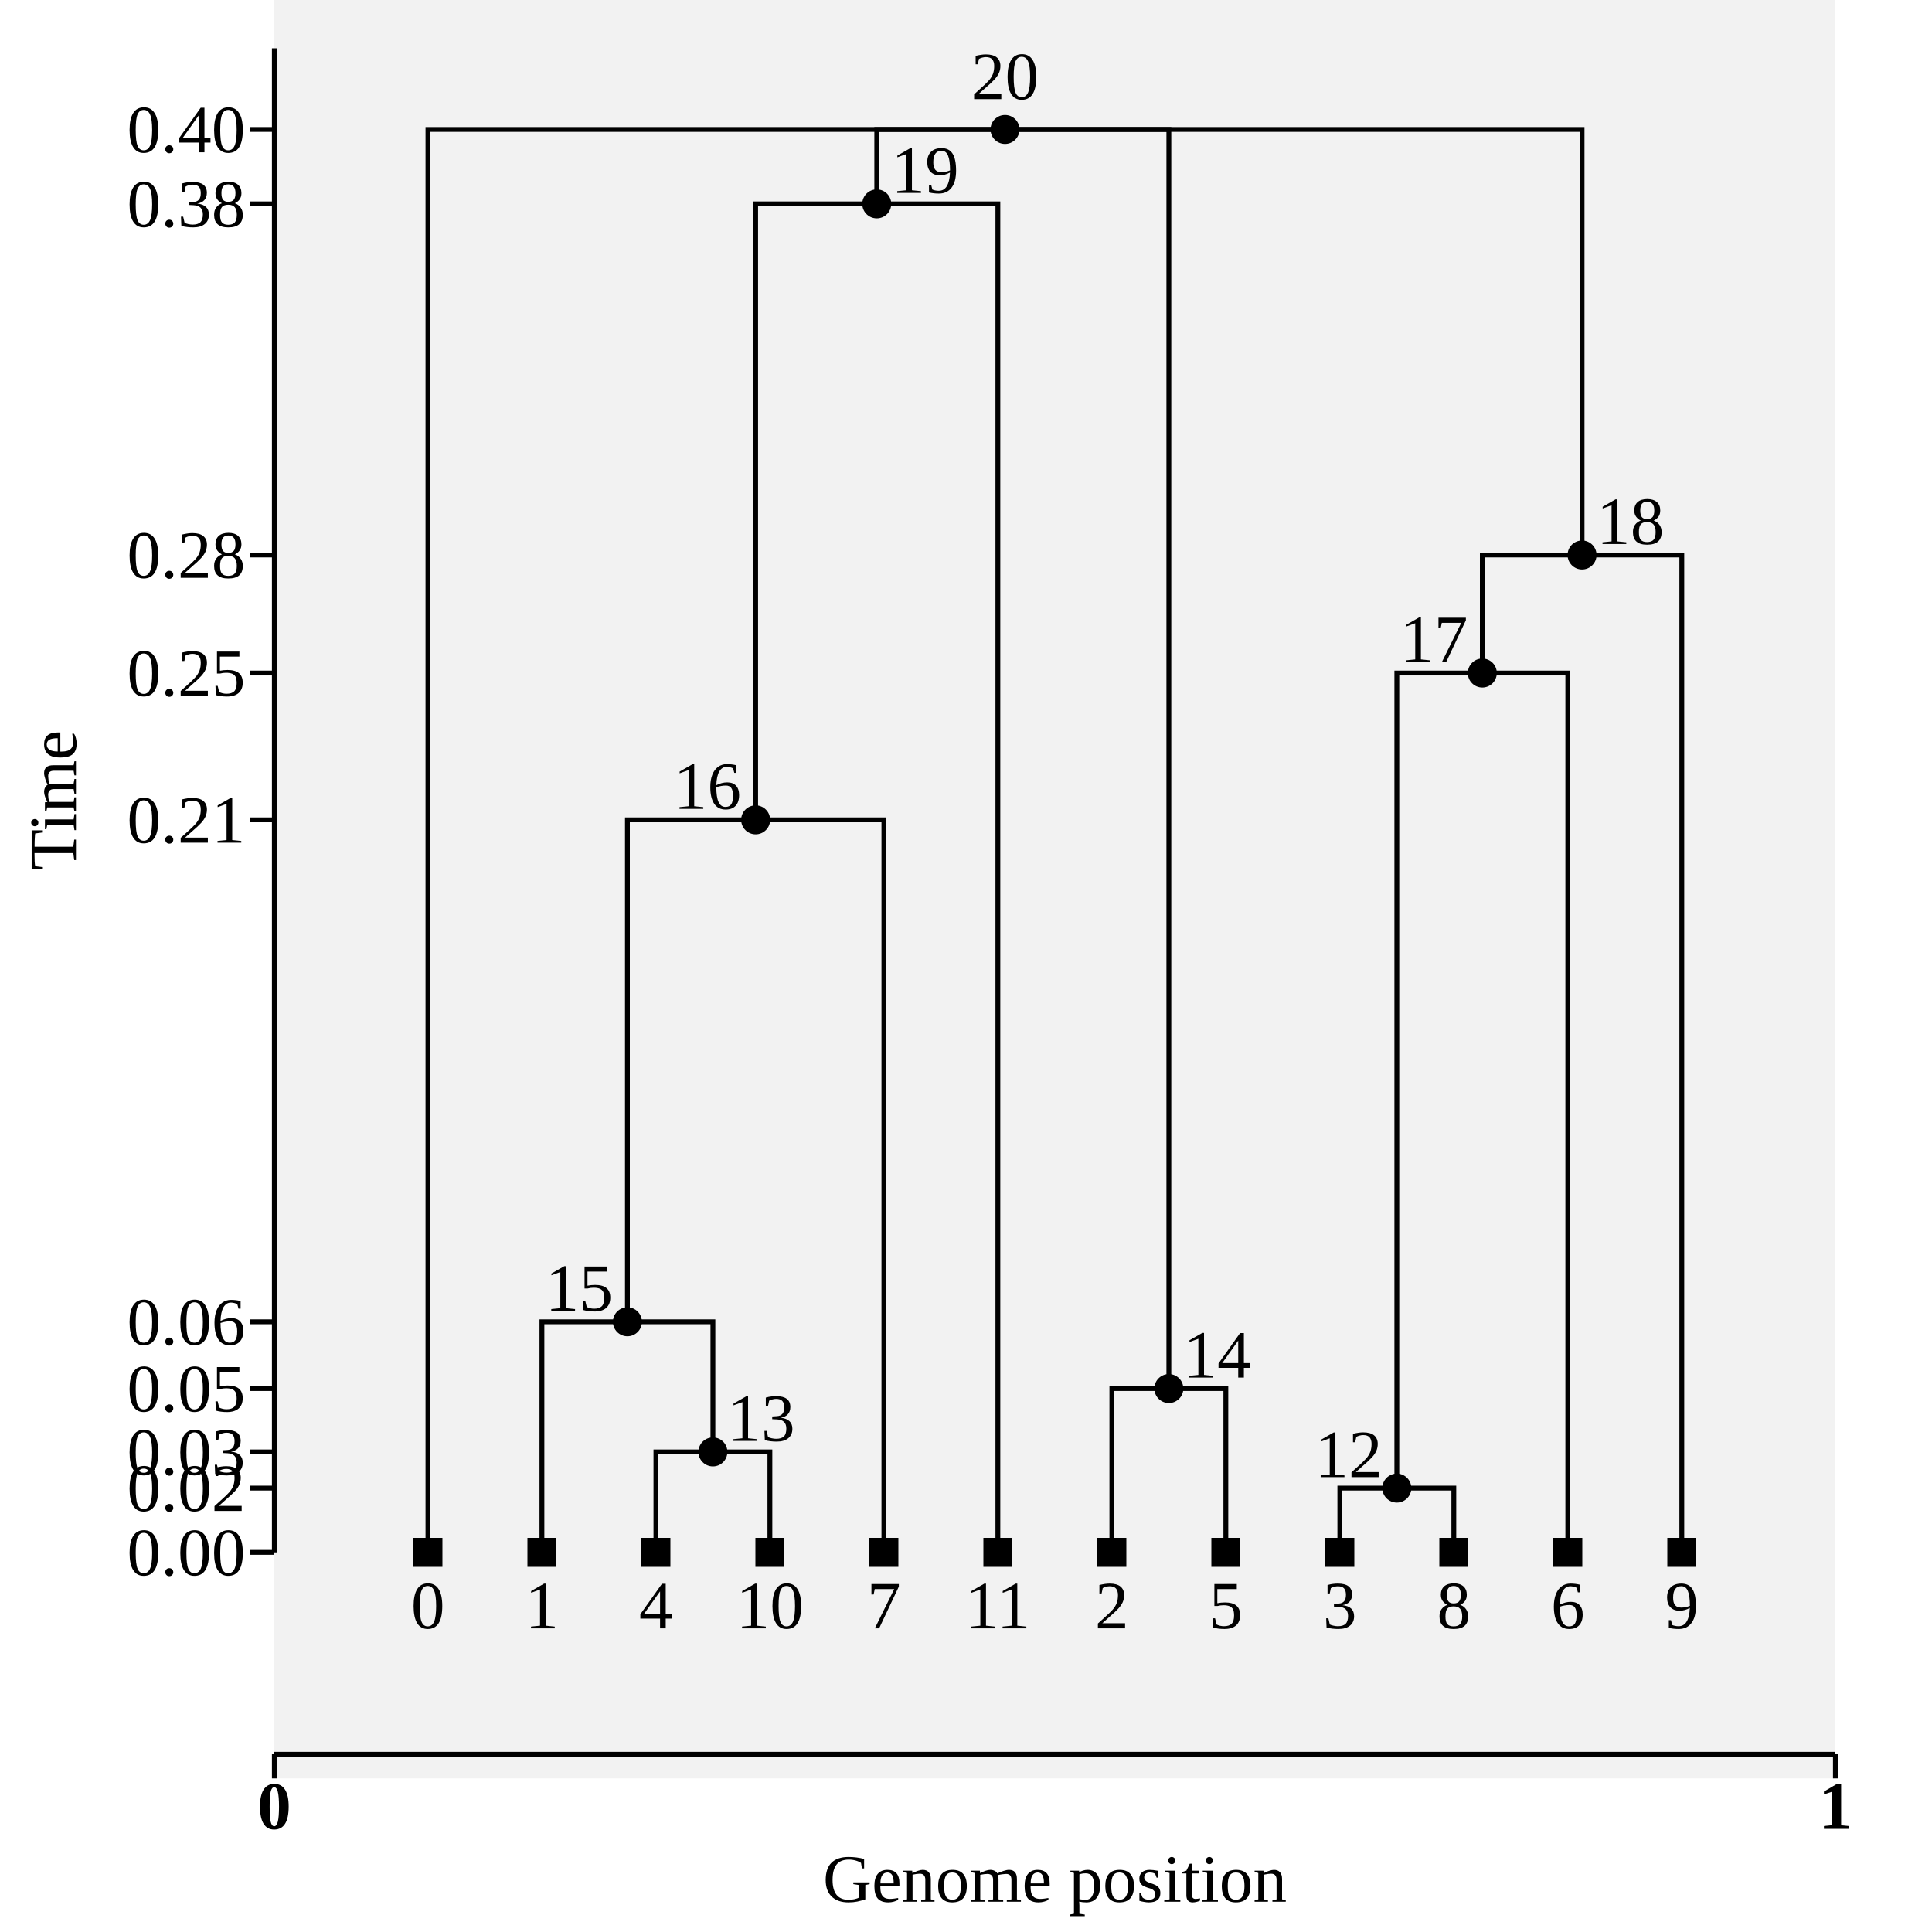
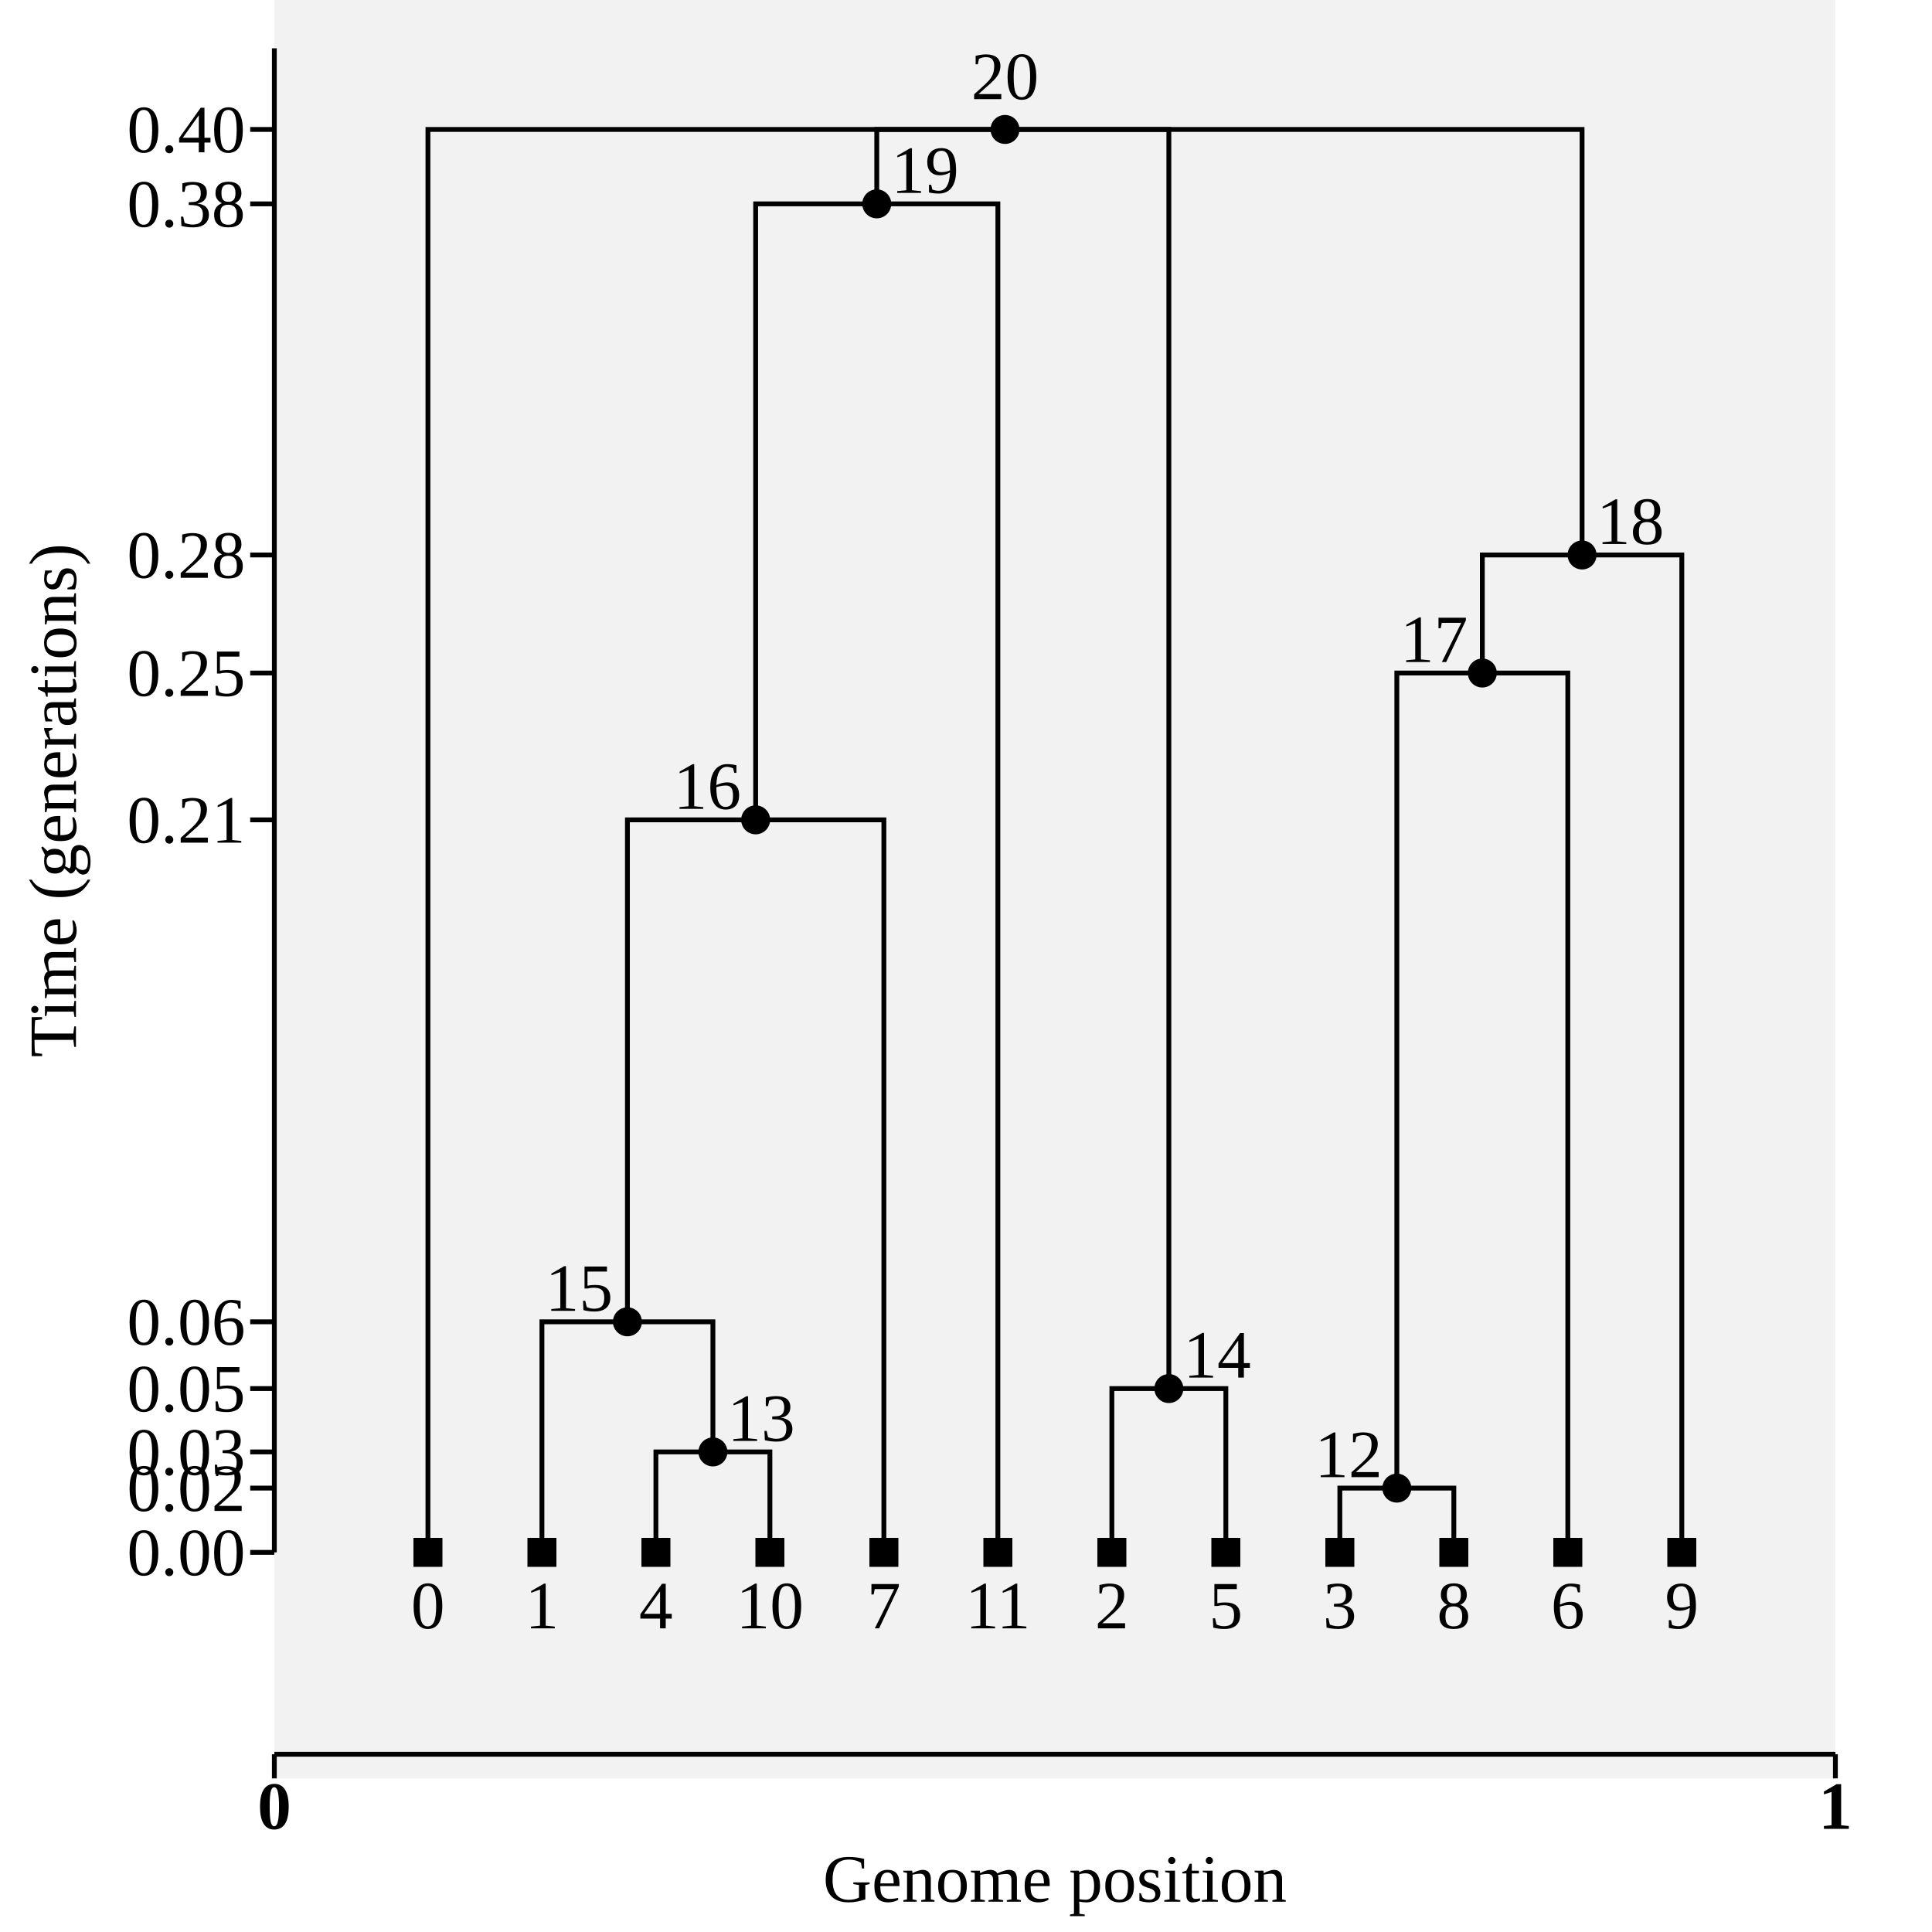
<svg xmlns="http://www.w3.org/2000/svg" baseProfile="full" height="400" version="1.1" width="400">
  <defs>
    <style type="text/css">.background path {fill: #808080; fill-opacity: 0}.background path:nth-child(odd) {fill-opacity: .1}.axes {font-size: 14px}.x-axis .tick .lab {font-weight: bold; dominant-baseline: hanging}.axes, .tree {font-size: 14px; text-anchor: middle}.axes line, .edge {stroke: black; fill: none}.y-axis .grid {stroke: #FAFAFA}.node &gt; .sym {fill: black; stroke: none}.site &gt; .sym {stroke: black}.mut text {fill: red; font-style: italic}.mut.extra text {fill: hotpink}.mut line {fill: none; stroke: none}.mut .sym {fill: none; stroke: red}.mut.extra .sym {stroke: hotpink}.node .mut .sym {stroke-width: 1.5px}.tree text, .tree-sequence text {dominant-baseline: central}.plotbox .lab.lft {text-anchor: end}.plotbox .lab.rgt {text-anchor: start}</style>
  </defs>
  <g class="tree-sequence">
    <g class="background">
      <path d="M56.8,0 l323.2,0 l0,338.2 l0,25 l0,5 l-323.2,0 l0,-5 l0,-25 l0,-338.2z" />
    </g>
    <g class="axes">
      <g class="x-axis">
        <g transform="translate(218.4 400)">
          <text class="lab" text-anchor="middle" transform="translate(0 -11)">Genome position</text>
        </g>
        <line x1="56.8" x2="380" y1="363.2" y2="363.2" />
        <g class="ticks">
          <g class="tick" transform="translate(56.8 363.2)">
            <line x1="0" x2="0" y1="0" y2="5" />
            <g transform="translate(0 6)">
              <text class="lab">0</text>
            </g>
          </g>
          <g class="tick" transform="translate(380 363.2)">
            <line x1="0" x2="0" y1="0" y2="5" />
            <g transform="translate(0 6)">
              <text class="lab">1</text>
            </g>
          </g>
        </g>
      </g>
      <g class="y-axis">
        <g transform="translate(0 165.7)">
-           <text class="lab" text-anchor="middle" transform="translate(11) rotate(-90)">Time</text>
+           <text class="lab" text-anchor="middle" transform="translate(11) rotate(-90)">Time (generations)</text>
        </g>
        <line x1="56.8" x2="56.8" y1="321.4" y2="10" />
        <g class="ticks">
          <g class="tick" transform="translate(56.8 321.4)">
            <line x1="0" x2="-5" y1="0" y2="0" />
            <g transform="translate(-6 0)">
              <text class="lab" text-anchor="end">0.00</text>
            </g>
          </g>
          <g class="tick" transform="translate(56.8 308.095)">
            <line x1="0" x2="-5" y1="0" y2="0" />
            <g transform="translate(-6 0)">
              <text class="lab" text-anchor="end">0.02</text>
            </g>
          </g>
          <g class="tick" transform="translate(56.8 300.604)">
            <line x1="0" x2="-5" y1="0" y2="0" />
            <g transform="translate(-6 0)">
              <text class="lab" text-anchor="end">0.03</text>
            </g>
          </g>
          <g class="tick" transform="translate(56.8 287.487)">
            <line x1="0" x2="-5" y1="0" y2="0" />
            <g transform="translate(-6 0)">
              <text class="lab" text-anchor="end">0.05</text>
            </g>
          </g>
          <g class="tick" transform="translate(56.8 273.667)">
            <line x1="0" x2="-5" y1="0" y2="0" />
            <g transform="translate(-6 0)">
              <text class="lab" text-anchor="end">0.06</text>
            </g>
          </g>
          <g class="tick" transform="translate(56.8 169.742)">
            <line x1="0" x2="-5" y1="0" y2="0" />
            <g transform="translate(-6 0)">
              <text class="lab" text-anchor="end">0.21</text>
            </g>
          </g>
          <g class="tick" transform="translate(56.8 139.343)">
            <line x1="0" x2="-5" y1="0" y2="0" />
            <g transform="translate(-6 0)">
              <text class="lab" text-anchor="end">0.25</text>
            </g>
          </g>
          <g class="tick" transform="translate(56.8 114.902)">
            <line x1="0" x2="-5" y1="0" y2="0" />
            <g transform="translate(-6 0)">
              <text class="lab" text-anchor="end">0.28</text>
            </g>
          </g>
          <g class="tick" transform="translate(56.8 42.2075)">
            <line x1="0" x2="-5" y1="0" y2="0" />
            <g transform="translate(-6 0)">
              <text class="lab" text-anchor="end">0.38</text>
            </g>
          </g>
          <g class="tick" transform="translate(56.8 26.8)">
            <line x1="0" x2="-5" y1="0" y2="0" />
            <g transform="translate(-6 0)">
              <text class="lab" text-anchor="end">0.40</text>
            </g>
          </g>
        </g>
      </g>
    </g>
    <g class="plotbox trees">
      <g class="tree t0" transform="translate(56.8 0)">
        <g class="plotbox">
          <g class="c4 node n20 p0 root" transform="translate(151.275 26.8)">
            <g class="a20 i0 leaf node n0 p0 sample" transform="translate(-119.475 294.6)">
              <path class="edge" d="M 0 0 V -294.6 H 119.475" />
              <rect class="sym" height="6" width="6" x="-3" y="-3" />
              <text class="lab" transform="translate(0 11)">0</text>
            </g>
            <g class="a20 c2 node n14 p0" transform="translate(33.925 260.687)">
              <g class="a14 i2 leaf node n2 p0 sample" transform="translate(-11.8 33.9129)">
                <path class="edge" d="M 0 0 V -33.913 H 11.8" />
                <rect class="sym" height="6" width="6" x="-3" y="-3" />
                <text class="lab" transform="translate(0 11)">2</text>
              </g>
              <g class="a14 i5 leaf node n5 p0 sample" transform="translate(11.8 33.9129)">
                <path class="edge" d="M 0 0 V -33.913 H -11.8" />
                <rect class="sym" height="6" width="6" x="-3" y="-3" />
                <text class="lab" transform="translate(0 11)">5</text>
              </g>
              <path class="edge" d="M 0 0 V -260.687 H -33.925" />
              <circle class="sym" cx="0" cy="0" r="3" />
              <text class="lab rgt" transform="translate(3 -7.0)">14</text>
            </g>
            <g class="a20 c2 node n18 p0" transform="translate(119.475 88.1021)">
              <g class="a18 i9 leaf node n9 p0 sample" transform="translate(20.65 206.498)">
                <path class="edge" d="M 0 0 V -206.498 H -20.65" />
                <rect class="sym" height="6" width="6" x="-3" y="-3" />
                <text class="lab" transform="translate(0 11)">9</text>
              </g>
              <g class="a18 c2 node n17 p0" transform="translate(-20.65 24.4407)">
                <g class="a17 i6 leaf node n6 p0 sample" transform="translate(17.7 182.057)">
                  <path class="edge" d="M 0 0 V -182.057 H -17.7" />
                  <rect class="sym" height="6" width="6" x="-3" y="-3" />
                  <text class="lab" transform="translate(0 11)">6</text>
                </g>
                <g class="a17 c2 node n12 p0" transform="translate(-17.7 168.753)">
                  <g class="a12 i3 leaf node n3 p0 sample" transform="translate(-11.8 13.3047)">
                    <path class="edge" d="M 0 0 V -13.305 H 11.8" />
                    <rect class="sym" height="6" width="6" x="-3" y="-3" />
                    <text class="lab" transform="translate(0 11)">3</text>
                  </g>
                  <g class="a12 i8 leaf node n8 p0 sample" transform="translate(11.8 13.3047)">
                    <path class="edge" d="M 0 0 V -13.305 H -11.8" />
                    <rect class="sym" height="6" width="6" x="-3" y="-3" />
                    <text class="lab" transform="translate(0 11)">8</text>
                  </g>
                  <path class="edge" d="M 0 0 V -168.753 H 17.7" />
                  <circle class="sym" cx="0" cy="0" r="3" />
                  <text class="lab lft" transform="translate(-3 -7.0)">12</text>
                </g>
                <path class="edge" d="M 0 0 V -24.441 H 20.65" />
                <circle class="sym" cx="0" cy="0" r="3" />
                <text class="lab lft" transform="translate(-3 -7.0)">17</text>
              </g>
              <path class="edge" d="M 0 0 V -88.102 H -119.475" />
              <circle class="sym" cx="0" cy="0" r="3" />
              <text class="lab rgt" transform="translate(3 -7.0)">18</text>
            </g>
            <g class="a20 c2 node n19 p0" transform="translate(-26.55 15.4075)">
              <g class="a19 i11 leaf node n11 p0 sample" transform="translate(25.075 279.192)">
                <path class="edge" d="M 0 0 V -279.192 H -25.075" />
                <rect class="sym" height="6" width="6" x="-3" y="-3" />
                <text class="lab" transform="translate(0 11)">11</text>
              </g>
              <g class="a19 c2 node n16 p0" transform="translate(-25.075 127.534)">
                <g class="a16 i7 leaf node n7 p0 sample" transform="translate(26.55 151.658)">
                  <path class="edge" d="M 0 0 V -151.658 H -26.55" />
                  <rect class="sym" height="6" width="6" x="-3" y="-3" />
                  <text class="lab" transform="translate(0 11)">7</text>
                </g>
                <g class="a16 c2 node n15 p0" transform="translate(-26.55 103.925)">
                  <g class="a15 i1 leaf node n1 p0 sample" transform="translate(-17.7 47.7333)">
                    <path class="edge" d="M 0 0 V -47.733 H 17.7" />
                    <rect class="sym" height="6" width="6" x="-3" y="-3" />
                    <text class="lab" transform="translate(0 11)">1</text>
                  </g>
                  <g class="a15 c2 node n13 p0" transform="translate(17.7 26.9372)">
                    <g class="a13 i4 leaf node n4 p0 sample" transform="translate(-11.8 20.7961)">
                      <path class="edge" d="M 0 0 V -20.796 H 11.8" />
                      <rect class="sym" height="6" width="6" x="-3" y="-3" />
                      <text class="lab" transform="translate(0 11)">4</text>
                    </g>
                    <g class="a13 i10 leaf node n10 p0 sample" transform="translate(11.8 20.7961)">
                      <path class="edge" d="M 0 0 V -20.796 H -11.8" />
                      <rect class="sym" height="6" width="6" x="-3" y="-3" />
                      <text class="lab" transform="translate(0 11)">10</text>
                    </g>
                    <path class="edge" d="M 0 0 V -26.937 H -17.7" />
                    <circle class="sym" cx="0" cy="0" r="3" />
                    <text class="lab rgt" transform="translate(3 -7.0)">13</text>
                  </g>
                  <path class="edge" d="M 0 0 V -103.925 H 26.55" />
                  <circle class="sym" cx="0" cy="0" r="3" />
                  <text class="lab lft" transform="translate(-3 -7.0)">15</text>
                </g>
                <path class="edge" d="M 0 0 V -127.534 H 25.075" />
                <circle class="sym" cx="0" cy="0" r="3" />
                <text class="lab lft" transform="translate(-3 -7.0)">16</text>
              </g>
              <path class="edge" d="M 0 0 V -15.408 H 26.55" />
              <circle class="sym" cx="0" cy="0" r="3" />
              <text class="lab rgt" transform="translate(3 -7.0)">19</text>
            </g>
            <circle class="sym" cx="0" cy="0" r="3" />
            <text class="lab" transform="translate(0 -11)">20</text>
          </g>
        </g>
      </g>
    </g>
  </g>
</svg>
